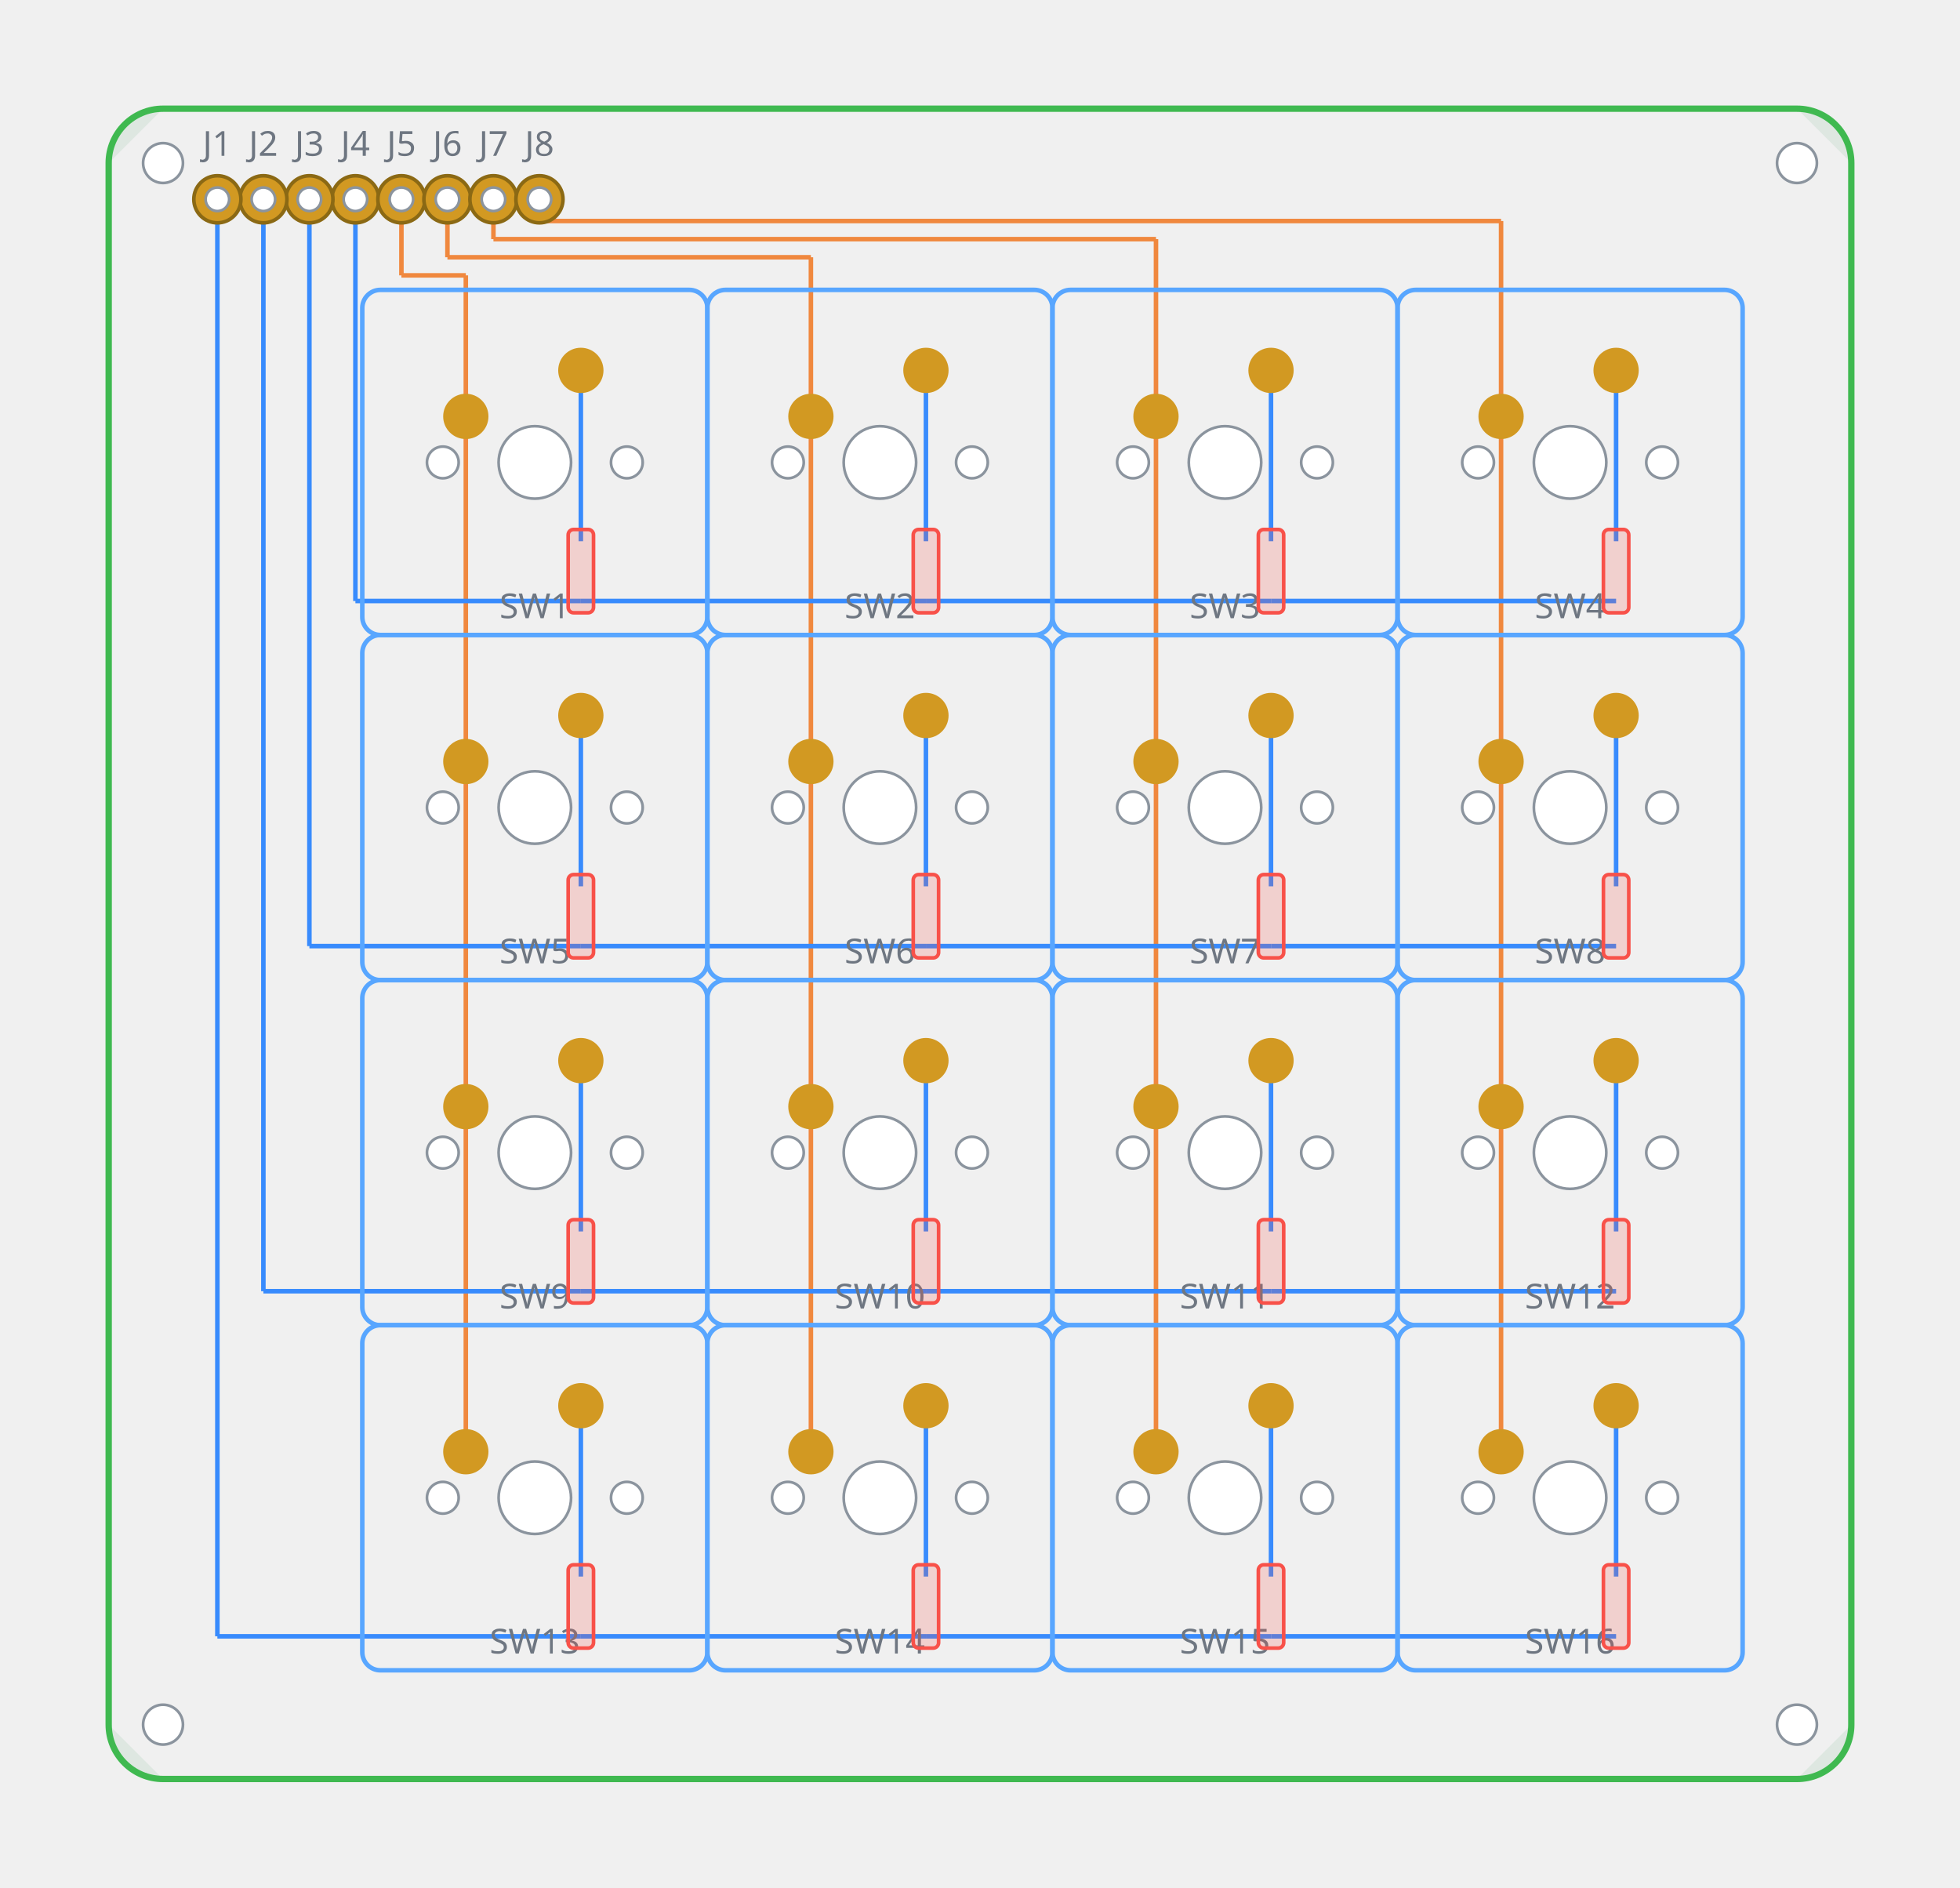
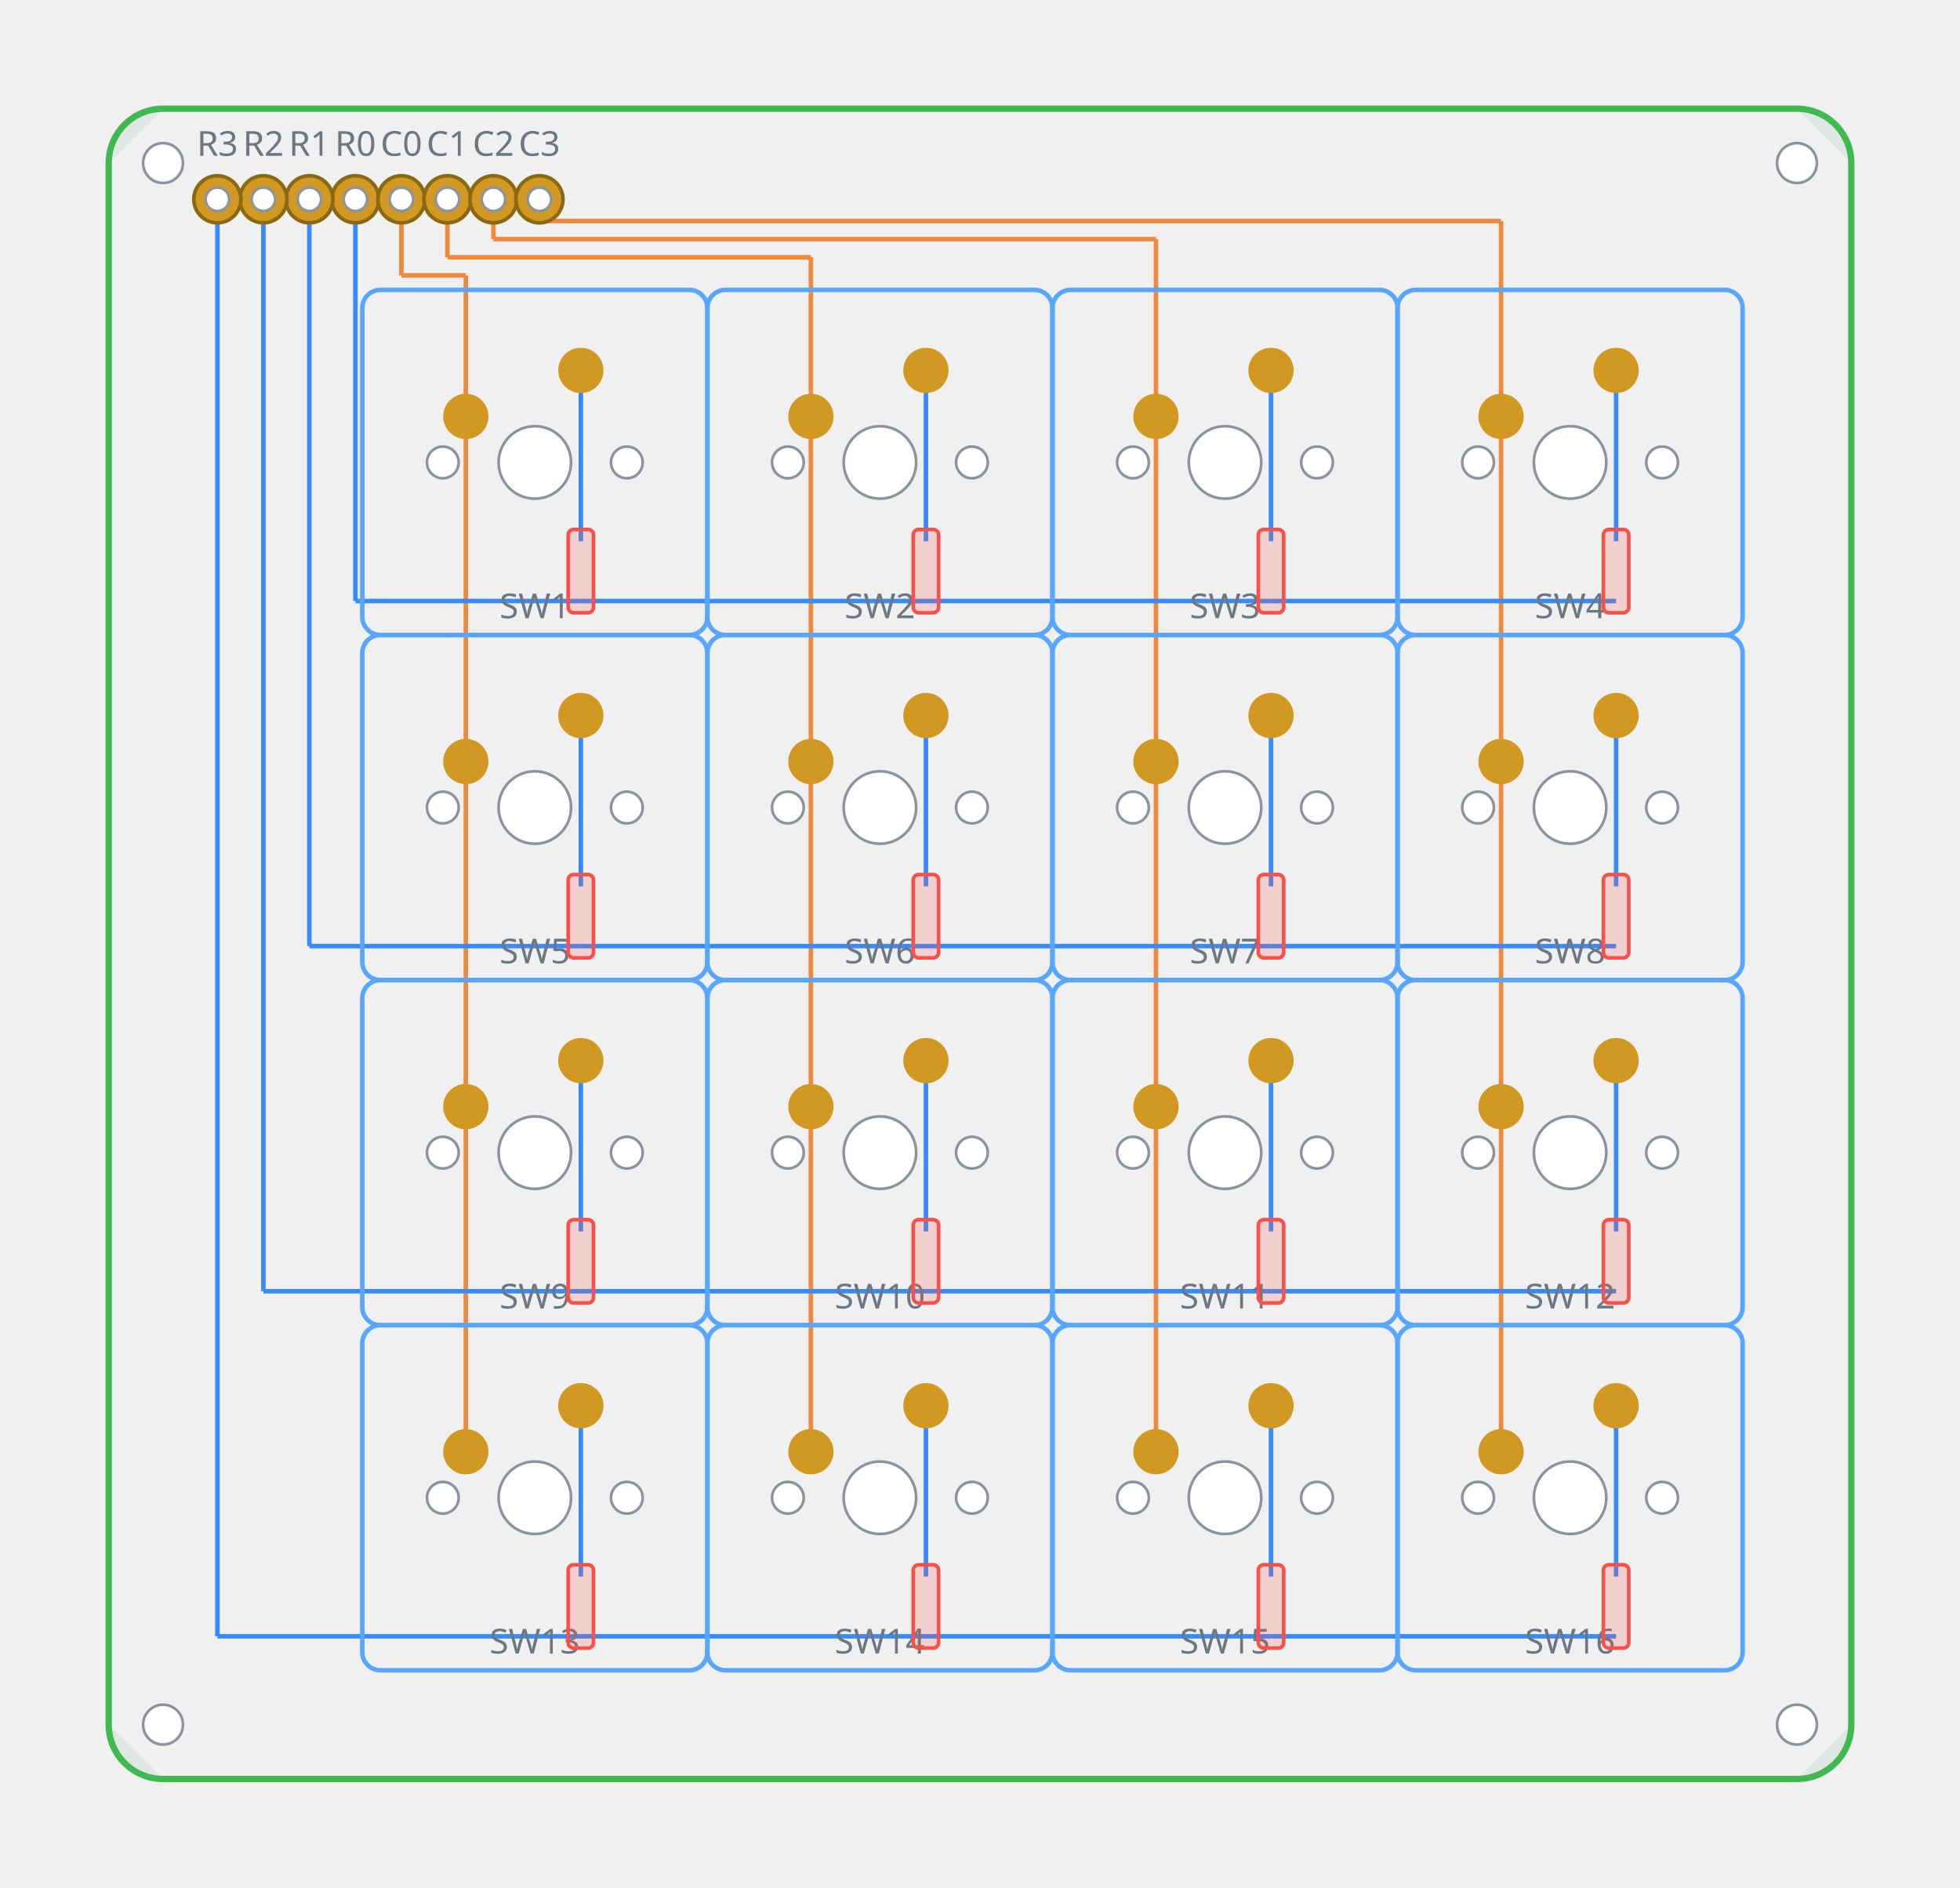
<svg xmlns="http://www.w3.org/2000/svg" viewBox="14.0 14.0 108.2 104.2" width="433" height="417">
  <style>text{font:2.2px system-ui,sans-serif;fill:#8b949e;text-anchor:middle}.ref{font:1.9px system-ui,sans-serif;fill:#6e7681}.edge{fill:#16853d14;stroke:#3fb950;stroke-width:.35}.key{fill:none;stroke:#58a6ff;stroke-width:.25}.pad{fill:#d29922}.hole{fill:#ffffff;stroke:#8b949e;stroke-width:.15}.dio{fill:#f8514933;stroke:#f85149;stroke-width:.2}.lot{fill:#d29922;stroke:#8b6914;stroke-width:.2}.ftrace{stroke:#f0883e;stroke-width:.25;fill:none}.btrace{stroke:#388bfd;stroke-width:.25;fill:none}</style>
  <path class="edge" d="M23.000 20.000 L113.200 20.000 M116.200 23.000 L116.200 109.200 M113.200 112.200 L23.000 112.200 M20.000 109.200 L20.000 23.000 M20.000 23.000 A3 3 0 0 1 23.000 20.000 M113.200 20.000 A3 3 0 0 1 116.200 23.000 M116.200 109.200 A3 3 0 0 1 113.200 112.200 M23.000 112.200 A3 3 0 0 1 20.000 109.200 " />
  <line class="ftrace" x1="39.715" y1="36.985" x2="39.715" y2="56.035" />
  <line class="ftrace" x1="39.715" y1="56.035" x2="39.715" y2="75.085" />
  <line class="ftrace" x1="39.715" y1="75.085" x2="39.715" y2="94.135" />
  <line class="ftrace" x1="58.765" y1="36.985" x2="58.765" y2="56.035" />
  <line class="ftrace" x1="58.765" y1="56.035" x2="58.765" y2="75.085" />
  <line class="ftrace" x1="58.765" y1="75.085" x2="58.765" y2="94.135" />
  <line class="ftrace" x1="77.815" y1="36.985" x2="77.815" y2="56.035" />
  <line class="ftrace" x1="77.815" y1="56.035" x2="77.815" y2="75.085" />
  <line class="ftrace" x1="77.815" y1="75.085" x2="77.815" y2="94.135" />
  <line class="ftrace" x1="96.865" y1="36.985" x2="96.865" y2="56.035" />
  <line class="ftrace" x1="96.865" y1="56.035" x2="96.865" y2="75.085" />
  <line class="ftrace" x1="96.865" y1="75.085" x2="96.865" y2="94.135" />
  <line class="btrace" x1="46.065" y1="34.445" x2="46.065" y2="43.875" />
  <line class="btrace" x1="65.115" y1="34.445" x2="65.115" y2="43.875" />
  <line class="btrace" x1="84.165" y1="34.445" x2="84.165" y2="43.875" />
  <line class="btrace" x1="103.215" y1="34.445" x2="103.215" y2="43.875" />
  <line class="btrace" x1="46.065" y1="53.495" x2="46.065" y2="62.925" />
  <line class="btrace" x1="65.115" y1="53.495" x2="65.115" y2="62.925" />
  <line class="btrace" x1="84.165" y1="53.495" x2="84.165" y2="62.925" />
  <line class="btrace" x1="103.215" y1="53.495" x2="103.215" y2="62.925" />
  <line class="btrace" x1="46.065" y1="72.545" x2="46.065" y2="81.975" />
  <line class="btrace" x1="65.115" y1="72.545" x2="65.115" y2="81.975" />
  <line class="btrace" x1="84.165" y1="72.545" x2="84.165" y2="81.975" />
  <line class="btrace" x1="103.215" y1="72.545" x2="103.215" y2="81.975" />
  <line class="btrace" x1="46.065" y1="91.595" x2="46.065" y2="101.025" />
  <line class="btrace" x1="65.115" y1="91.595" x2="65.115" y2="101.025" />
  <line class="btrace" x1="84.165" y1="91.595" x2="84.165" y2="101.025" />
  <line class="btrace" x1="103.215" y1="91.595" x2="103.215" y2="101.025" />
  <line class="btrace" x1="46.065" y1="47.175" x2="65.115" y2="47.175" />
  <line class="btrace" x1="65.115" y1="47.175" x2="84.165" y2="47.175" />
  <line class="btrace" x1="84.165" y1="47.175" x2="103.215" y2="47.175" />
  <line class="btrace" x1="46.065" y1="66.225" x2="65.115" y2="66.225" />
  <line class="btrace" x1="65.115" y1="66.225" x2="84.165" y2="66.225" />
  <line class="btrace" x1="84.165" y1="66.225" x2="103.215" y2="66.225" />
  <line class="btrace" x1="46.065" y1="85.275" x2="65.115" y2="85.275" />
  <line class="btrace" x1="65.115" y1="85.275" x2="84.165" y2="85.275" />
  <line class="btrace" x1="84.165" y1="85.275" x2="103.215" y2="85.275" />
  <line class="btrace" x1="46.065" y1="104.325" x2="65.115" y2="104.325" />
  <line class="btrace" x1="65.115" y1="104.325" x2="84.165" y2="104.325" />
  <line class="btrace" x1="84.165" y1="104.325" x2="103.215" y2="104.325" />
  <line class="btrace" x1="33.620" y1="25.000" x2="33.620" y2="47.175" />
  <line class="btrace" x1="33.620" y1="47.175" x2="46.065" y2="47.175" />
  <line class="btrace" x1="31.080" y1="25.000" x2="31.080" y2="66.225" />
  <line class="btrace" x1="31.080" y1="66.225" x2="46.065" y2="66.225" />
  <line class="btrace" x1="28.540" y1="25.000" x2="28.540" y2="85.275" />
  <line class="btrace" x1="28.540" y1="85.275" x2="46.065" y2="85.275" />
  <line class="btrace" x1="26.000" y1="25.000" x2="26.000" y2="104.325" />
  <line class="btrace" x1="26.000" y1="104.325" x2="46.065" y2="104.325" />
  <line class="ftrace" x1="36.160" y1="25.000" x2="36.160" y2="29.200" />
  <line class="ftrace" x1="36.160" y1="29.200" x2="39.715" y2="29.200" />
  <line class="ftrace" x1="39.715" y1="29.200" x2="39.715" y2="36.985" />
  <line class="ftrace" x1="38.700" y1="25.000" x2="38.700" y2="28.200" />
  <line class="ftrace" x1="38.700" y1="28.200" x2="58.765" y2="28.200" />
  <line class="ftrace" x1="58.765" y1="28.200" x2="58.765" y2="36.985" />
  <line class="ftrace" x1="41.240" y1="25.000" x2="41.240" y2="27.200" />
  <line class="ftrace" x1="41.240" y1="27.200" x2="77.815" y2="27.200" />
  <line class="ftrace" x1="77.815" y1="27.200" x2="77.815" y2="36.985" />
  <line class="ftrace" x1="43.780" y1="25.000" x2="43.780" y2="26.200" />
  <line class="ftrace" x1="43.780" y1="26.200" x2="96.865" y2="26.200" />
  <line class="ftrace" x1="96.865" y1="26.200" x2="96.865" y2="36.985" />
  <rect class="key" x="34.000" y="30.000" width="19.05" height="19.05" rx="1" />
  <circle class="hole" cx="43.525" cy="39.525" r="2" />
  <circle class="hole" cx="38.445" cy="39.525" r="0.875" />
  <circle class="hole" cx="48.605" cy="39.525" r="0.875" />
  <circle class="pad" cx="39.715" cy="36.985" r="1.25" />
  <circle class="pad" cx="46.065" cy="34.445" r="1.25" />
  <text class="ref" x="43.525" y="48.125">SW1</text>
  <rect class="dio" x="45.365" y="43.225" width="1.4" height="4.6" rx="0.3" />
  <rect class="key" x="53.050" y="30.000" width="19.05" height="19.05" rx="1" />
  <circle class="hole" cx="62.575" cy="39.525" r="2" />
  <circle class="hole" cx="57.495" cy="39.525" r="0.875" />
  <circle class="hole" cx="67.655" cy="39.525" r="0.875" />
  <circle class="pad" cx="58.765" cy="36.985" r="1.25" />
  <circle class="pad" cx="65.115" cy="34.445" r="1.25" />
  <text class="ref" x="62.575" y="48.125">SW2</text>
  <rect class="dio" x="64.415" y="43.225" width="1.4" height="4.6" rx="0.3" />
  <rect class="key" x="72.100" y="30.000" width="19.05" height="19.05" rx="1" />
  <circle class="hole" cx="81.625" cy="39.525" r="2" />
  <circle class="hole" cx="76.545" cy="39.525" r="0.875" />
  <circle class="hole" cx="86.705" cy="39.525" r="0.875" />
  <circle class="pad" cx="77.815" cy="36.985" r="1.25" />
  <circle class="pad" cx="84.165" cy="34.445" r="1.25" />
  <text class="ref" x="81.625" y="48.125">SW3</text>
  <rect class="dio" x="83.465" y="43.225" width="1.4" height="4.6" rx="0.3" />
  <rect class="key" x="91.150" y="30.000" width="19.05" height="19.05" rx="1" />
  <circle class="hole" cx="100.675" cy="39.525" r="2" />
  <circle class="hole" cx="95.595" cy="39.525" r="0.875" />
  <circle class="hole" cx="105.755" cy="39.525" r="0.875" />
  <circle class="pad" cx="96.865" cy="36.985" r="1.25" />
  <circle class="pad" cx="103.215" cy="34.445" r="1.25" />
  <text class="ref" x="100.675" y="48.125">SW4</text>
  <rect class="dio" x="102.515" y="43.225" width="1.4" height="4.6" rx="0.3" />
  <rect class="key" x="34.000" y="49.050" width="19.05" height="19.05" rx="1" />
  <circle class="hole" cx="43.525" cy="58.575" r="2" />
  <circle class="hole" cx="38.445" cy="58.575" r="0.875" />
  <circle class="hole" cx="48.605" cy="58.575" r="0.875" />
  <circle class="pad" cx="39.715" cy="56.035" r="1.25" />
  <circle class="pad" cx="46.065" cy="53.495" r="1.25" />
  <text class="ref" x="43.525" y="67.175">SW5</text>
  <rect class="dio" x="45.365" y="62.275" width="1.4" height="4.6" rx="0.3" />
  <rect class="key" x="53.050" y="49.050" width="19.05" height="19.05" rx="1" />
  <circle class="hole" cx="62.575" cy="58.575" r="2" />
  <circle class="hole" cx="57.495" cy="58.575" r="0.875" />
  <circle class="hole" cx="67.655" cy="58.575" r="0.875" />
  <circle class="pad" cx="58.765" cy="56.035" r="1.25" />
  <circle class="pad" cx="65.115" cy="53.495" r="1.25" />
  <text class="ref" x="62.575" y="67.175">SW6</text>
  <rect class="dio" x="64.415" y="62.275" width="1.4" height="4.6" rx="0.3" />
  <rect class="key" x="72.100" y="49.050" width="19.05" height="19.05" rx="1" />
  <circle class="hole" cx="81.625" cy="58.575" r="2" />
  <circle class="hole" cx="76.545" cy="58.575" r="0.875" />
  <circle class="hole" cx="86.705" cy="58.575" r="0.875" />
  <circle class="pad" cx="77.815" cy="56.035" r="1.25" />
  <circle class="pad" cx="84.165" cy="53.495" r="1.25" />
  <text class="ref" x="81.625" y="67.175">SW7</text>
  <rect class="dio" x="83.465" y="62.275" width="1.4" height="4.6" rx="0.3" />
  <rect class="key" x="91.150" y="49.050" width="19.05" height="19.05" rx="1" />
  <circle class="hole" cx="100.675" cy="58.575" r="2" />
  <circle class="hole" cx="95.595" cy="58.575" r="0.875" />
  <circle class="hole" cx="105.755" cy="58.575" r="0.875" />
  <circle class="pad" cx="96.865" cy="56.035" r="1.25" />
  <circle class="pad" cx="103.215" cy="53.495" r="1.25" />
  <text class="ref" x="100.675" y="67.175">SW8</text>
  <rect class="dio" x="102.515" y="62.275" width="1.4" height="4.6" rx="0.3" />
  <rect class="key" x="34.000" y="68.100" width="19.05" height="19.05" rx="1" />
  <circle class="hole" cx="43.525" cy="77.625" r="2" />
  <circle class="hole" cx="38.445" cy="77.625" r="0.875" />
  <circle class="hole" cx="48.605" cy="77.625" r="0.875" />
  <circle class="pad" cx="39.715" cy="75.085" r="1.25" />
  <circle class="pad" cx="46.065" cy="72.545" r="1.25" />
  <text class="ref" x="43.525" y="86.225">SW9</text>
  <rect class="dio" x="45.365" y="81.325" width="1.4" height="4.6" rx="0.3" />
  <rect class="key" x="53.050" y="68.100" width="19.05" height="19.05" rx="1" />
  <circle class="hole" cx="62.575" cy="77.625" r="2" />
  <circle class="hole" cx="57.495" cy="77.625" r="0.875" />
  <circle class="hole" cx="67.655" cy="77.625" r="0.875" />
  <circle class="pad" cx="58.765" cy="75.085" r="1.25" />
  <circle class="pad" cx="65.115" cy="72.545" r="1.25" />
  <text class="ref" x="62.575" y="86.225">SW10</text>
  <rect class="dio" x="64.415" y="81.325" width="1.4" height="4.6" rx="0.3" />
  <rect class="key" x="72.100" y="68.100" width="19.05" height="19.05" rx="1" />
  <circle class="hole" cx="81.625" cy="77.625" r="2" />
  <circle class="hole" cx="76.545" cy="77.625" r="0.875" />
  <circle class="hole" cx="86.705" cy="77.625" r="0.875" />
  <circle class="pad" cx="77.815" cy="75.085" r="1.25" />
  <circle class="pad" cx="84.165" cy="72.545" r="1.25" />
  <text class="ref" x="81.625" y="86.225">SW11</text>
  <rect class="dio" x="83.465" y="81.325" width="1.4" height="4.6" rx="0.3" />
  <rect class="key" x="91.150" y="68.100" width="19.05" height="19.05" rx="1" />
  <circle class="hole" cx="100.675" cy="77.625" r="2" />
  <circle class="hole" cx="95.595" cy="77.625" r="0.875" />
  <circle class="hole" cx="105.755" cy="77.625" r="0.875" />
  <circle class="pad" cx="96.865" cy="75.085" r="1.25" />
  <circle class="pad" cx="103.215" cy="72.545" r="1.25" />
  <text class="ref" x="100.675" y="86.225">SW12</text>
  <rect class="dio" x="102.515" y="81.325" width="1.4" height="4.6" rx="0.3" />
  <rect class="key" x="34.000" y="87.150" width="19.05" height="19.05" rx="1" />
  <circle class="hole" cx="43.525" cy="96.675" r="2" />
  <circle class="hole" cx="38.445" cy="96.675" r="0.875" />
  <circle class="hole" cx="48.605" cy="96.675" r="0.875" />
  <circle class="pad" cx="39.715" cy="94.135" r="1.25" />
  <circle class="pad" cx="46.065" cy="91.595" r="1.25" />
  <text class="ref" x="43.525" y="105.275">SW13</text>
  <rect class="dio" x="45.365" y="100.375" width="1.4" height="4.6" rx="0.3" />
  <rect class="key" x="53.050" y="87.150" width="19.05" height="19.05" rx="1" />
  <circle class="hole" cx="62.575" cy="96.675" r="2" />
  <circle class="hole" cx="57.495" cy="96.675" r="0.875" />
  <circle class="hole" cx="67.655" cy="96.675" r="0.875" />
  <circle class="pad" cx="58.765" cy="94.135" r="1.25" />
  <circle class="pad" cx="65.115" cy="91.595" r="1.25" />
  <text class="ref" x="62.575" y="105.275">SW14</text>
  <rect class="dio" x="64.415" y="100.375" width="1.4" height="4.6" rx="0.3" />
  <rect class="key" x="72.100" y="87.150" width="19.05" height="19.05" rx="1" />
  <circle class="hole" cx="81.625" cy="96.675" r="2" />
  <circle class="hole" cx="76.545" cy="96.675" r="0.875" />
  <circle class="hole" cx="86.705" cy="96.675" r="0.875" />
  <circle class="pad" cx="77.815" cy="94.135" r="1.25" />
  <circle class="pad" cx="84.165" cy="91.595" r="1.25" />
  <text class="ref" x="81.625" y="105.275">SW15</text>
  <rect class="dio" x="83.465" y="100.375" width="1.4" height="4.6" rx="0.3" />
  <rect class="key" x="91.150" y="87.150" width="19.05" height="19.05" rx="1" />
  <circle class="hole" cx="100.675" cy="96.675" r="2" />
  <circle class="hole" cx="95.595" cy="96.675" r="0.875" />
  <circle class="hole" cx="105.755" cy="96.675" r="0.875" />
  <circle class="pad" cx="96.865" cy="94.135" r="1.25" />
  <circle class="pad" cx="103.215" cy="91.595" r="1.25" />
  <text class="ref" x="100.675" y="105.275">SW16</text>
  <rect class="dio" x="102.515" y="100.375" width="1.4" height="4.6" rx="0.3" />
  <circle class="lot" cx="33.620" cy="25.000" r="1.3" />
  <circle class="hole" cx="33.620" cy="25.000" r="0.65" />
-   <text class="ref" x="33.620" y="22.600">J4</text>
+   <text class="ref" x="33.620" y="22.600">R0</text>
  <circle class="lot" cx="31.080" cy="25.000" r="1.3" />
  <circle class="hole" cx="31.080" cy="25.000" r="0.65" />
-   <text class="ref" x="31.080" y="22.600">J3</text>
+   <text class="ref" x="31.080" y="22.600">R1</text>
  <circle class="lot" cx="28.540" cy="25.000" r="1.3" />
  <circle class="hole" cx="28.540" cy="25.000" r="0.65" />
-   <text class="ref" x="28.540" y="22.600">J2</text>
+   <text class="ref" x="28.540" y="22.600">R2</text>
  <circle class="lot" cx="26.000" cy="25.000" r="1.3" />
  <circle class="hole" cx="26.000" cy="25.000" r="0.65" />
-   <text class="ref" x="26.000" y="22.600">J1</text>
+   <text class="ref" x="26.000" y="22.600">R3</text>
  <circle class="lot" cx="36.160" cy="25.000" r="1.3" />
  <circle class="hole" cx="36.160" cy="25.000" r="0.65" />
-   <text class="ref" x="36.160" y="22.600">J5</text>
+   <text class="ref" x="36.160" y="22.600">C0</text>
  <circle class="lot" cx="38.700" cy="25.000" r="1.3" />
  <circle class="hole" cx="38.700" cy="25.000" r="0.65" />
-   <text class="ref" x="38.700" y="22.600">J6</text>
+   <text class="ref" x="38.700" y="22.600">C1</text>
  <circle class="lot" cx="41.240" cy="25.000" r="1.3" />
  <circle class="hole" cx="41.240" cy="25.000" r="0.65" />
-   <text class="ref" x="41.240" y="22.600">J7</text>
+   <text class="ref" x="41.240" y="22.600">C2</text>
  <circle class="lot" cx="43.780" cy="25.000" r="1.3" />
  <circle class="hole" cx="43.780" cy="25.000" r="0.65" />
-   <text class="ref" x="43.780" y="22.600">J8</text>
+   <text class="ref" x="43.780" y="22.600">C3</text>
  <circle class="hole" cx="23.000" cy="23.000" r="1.1" />
  <circle class="hole" cx="113.200" cy="23.000" r="1.1" />
  <circle class="hole" cx="23.000" cy="109.200" r="1.1" />
  <circle class="hole" cx="113.200" cy="109.200" r="1.1" />
</svg>
